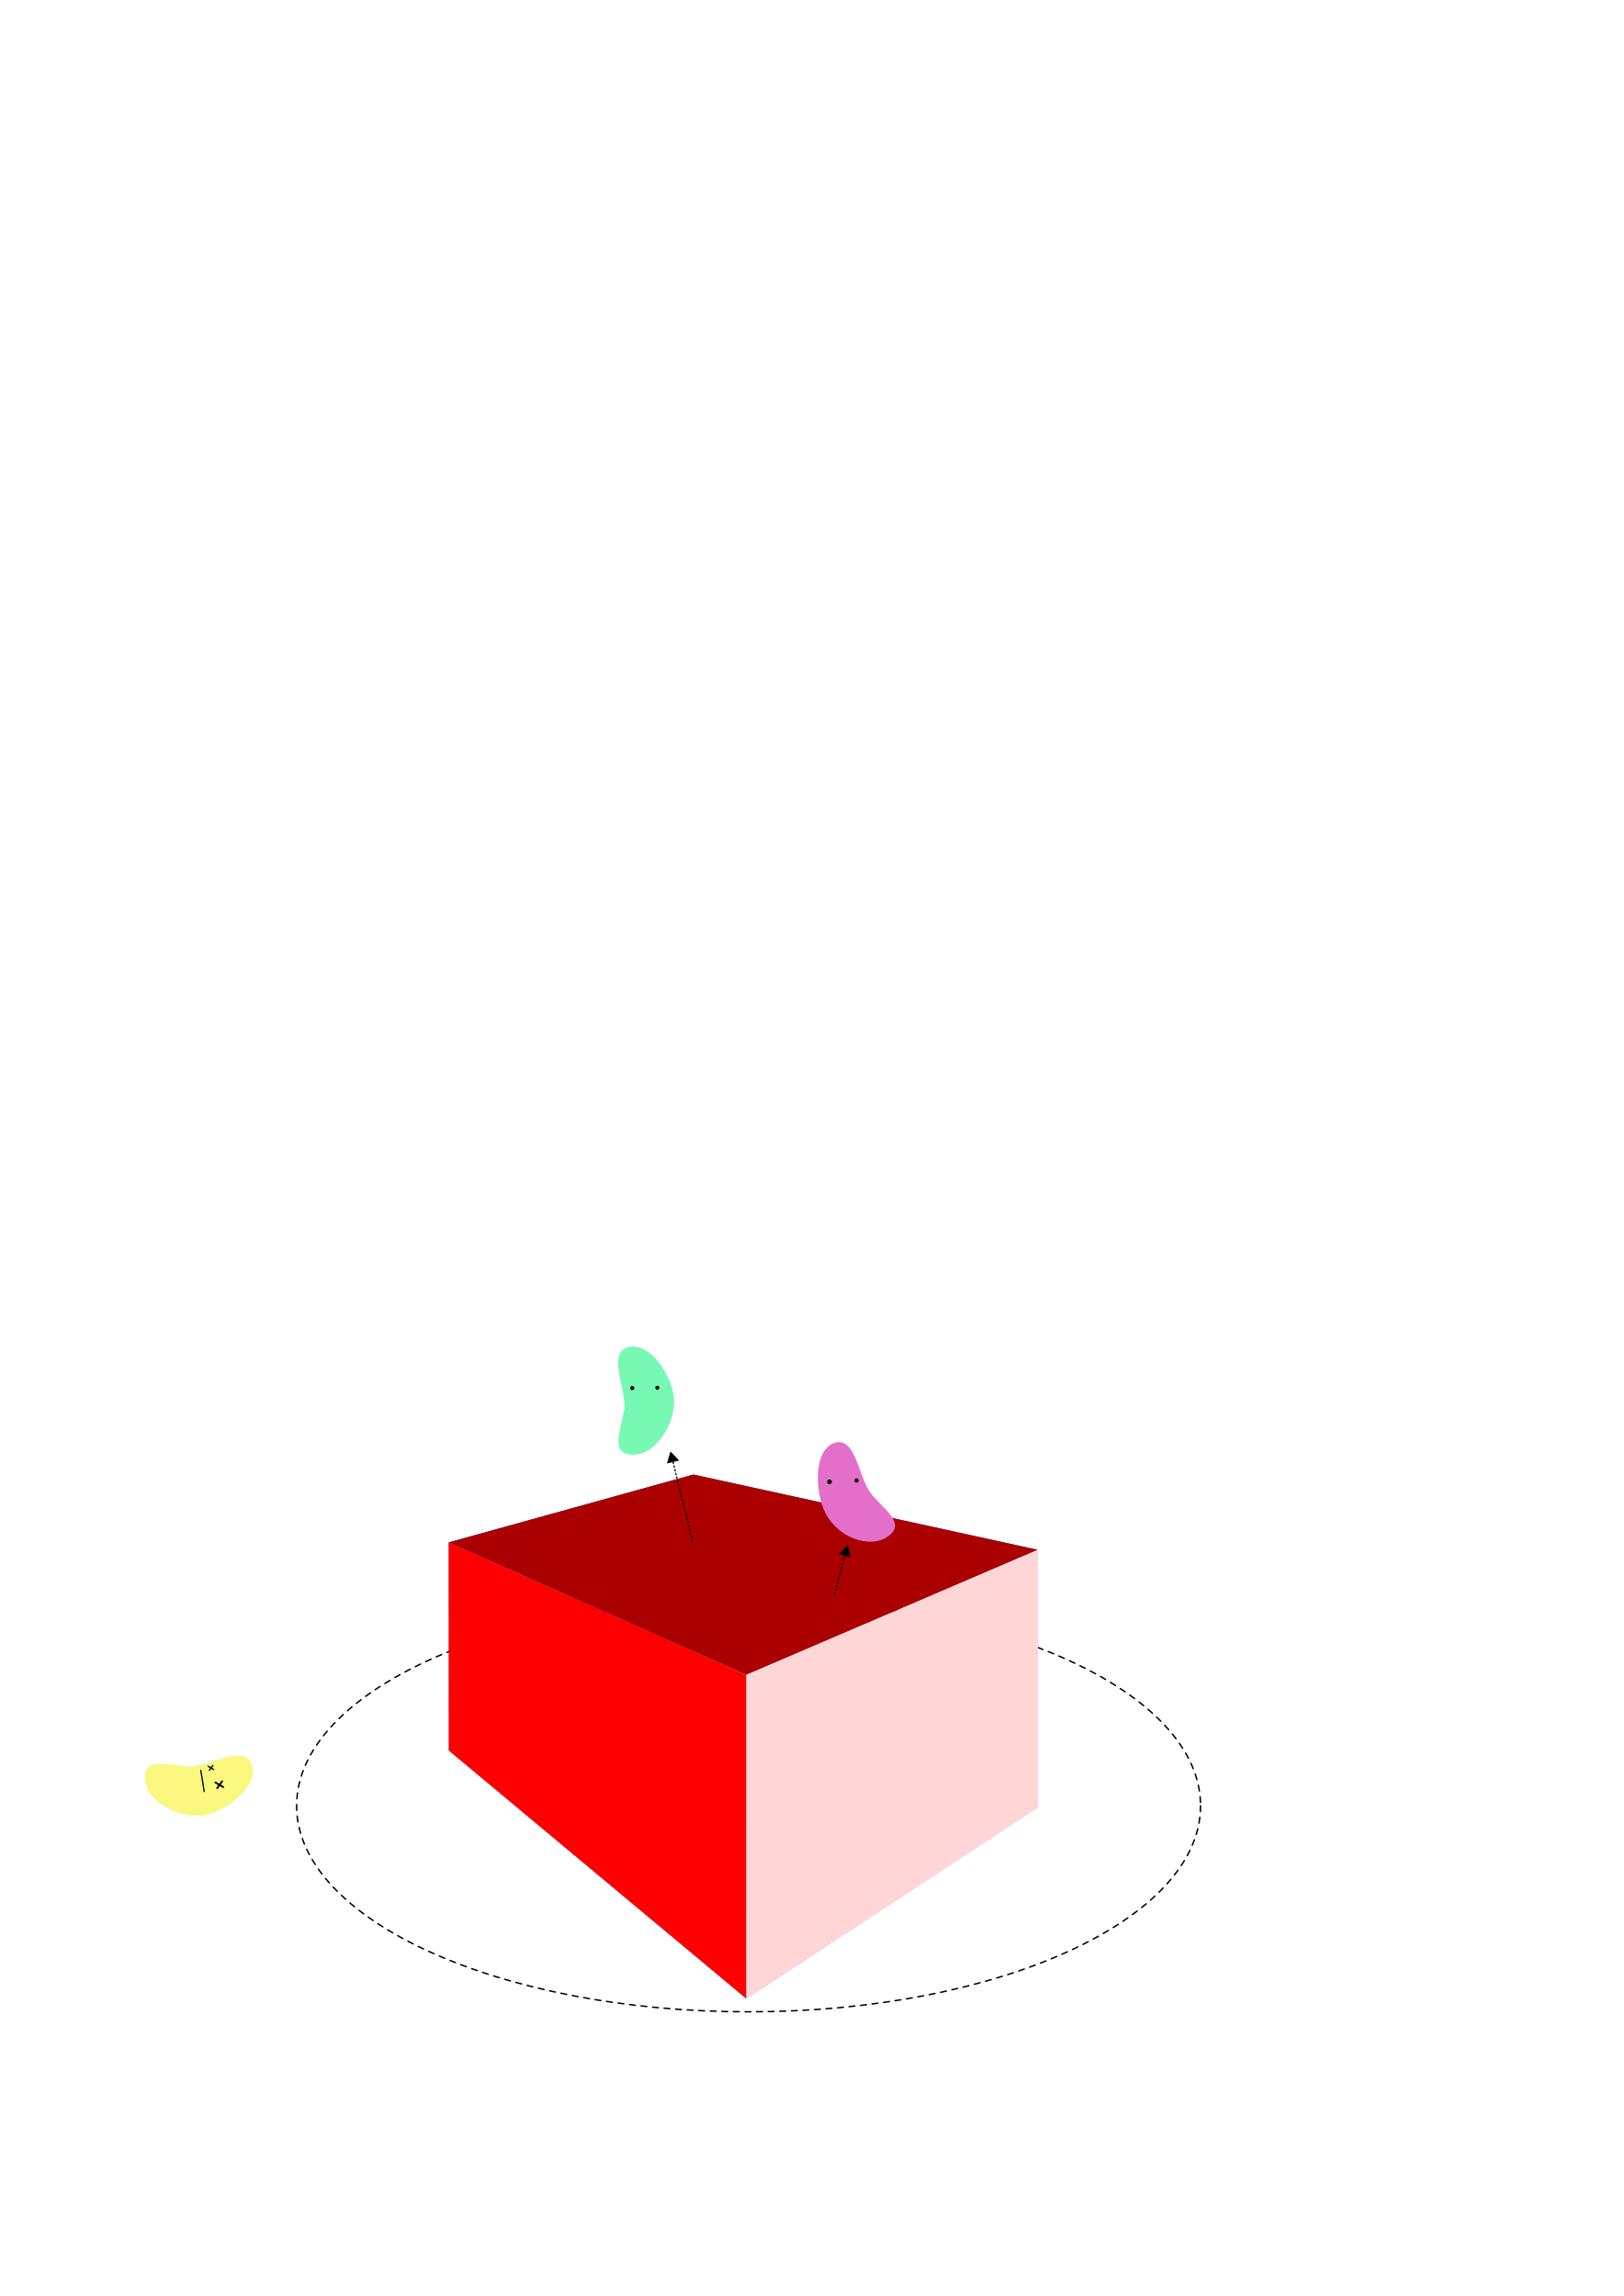
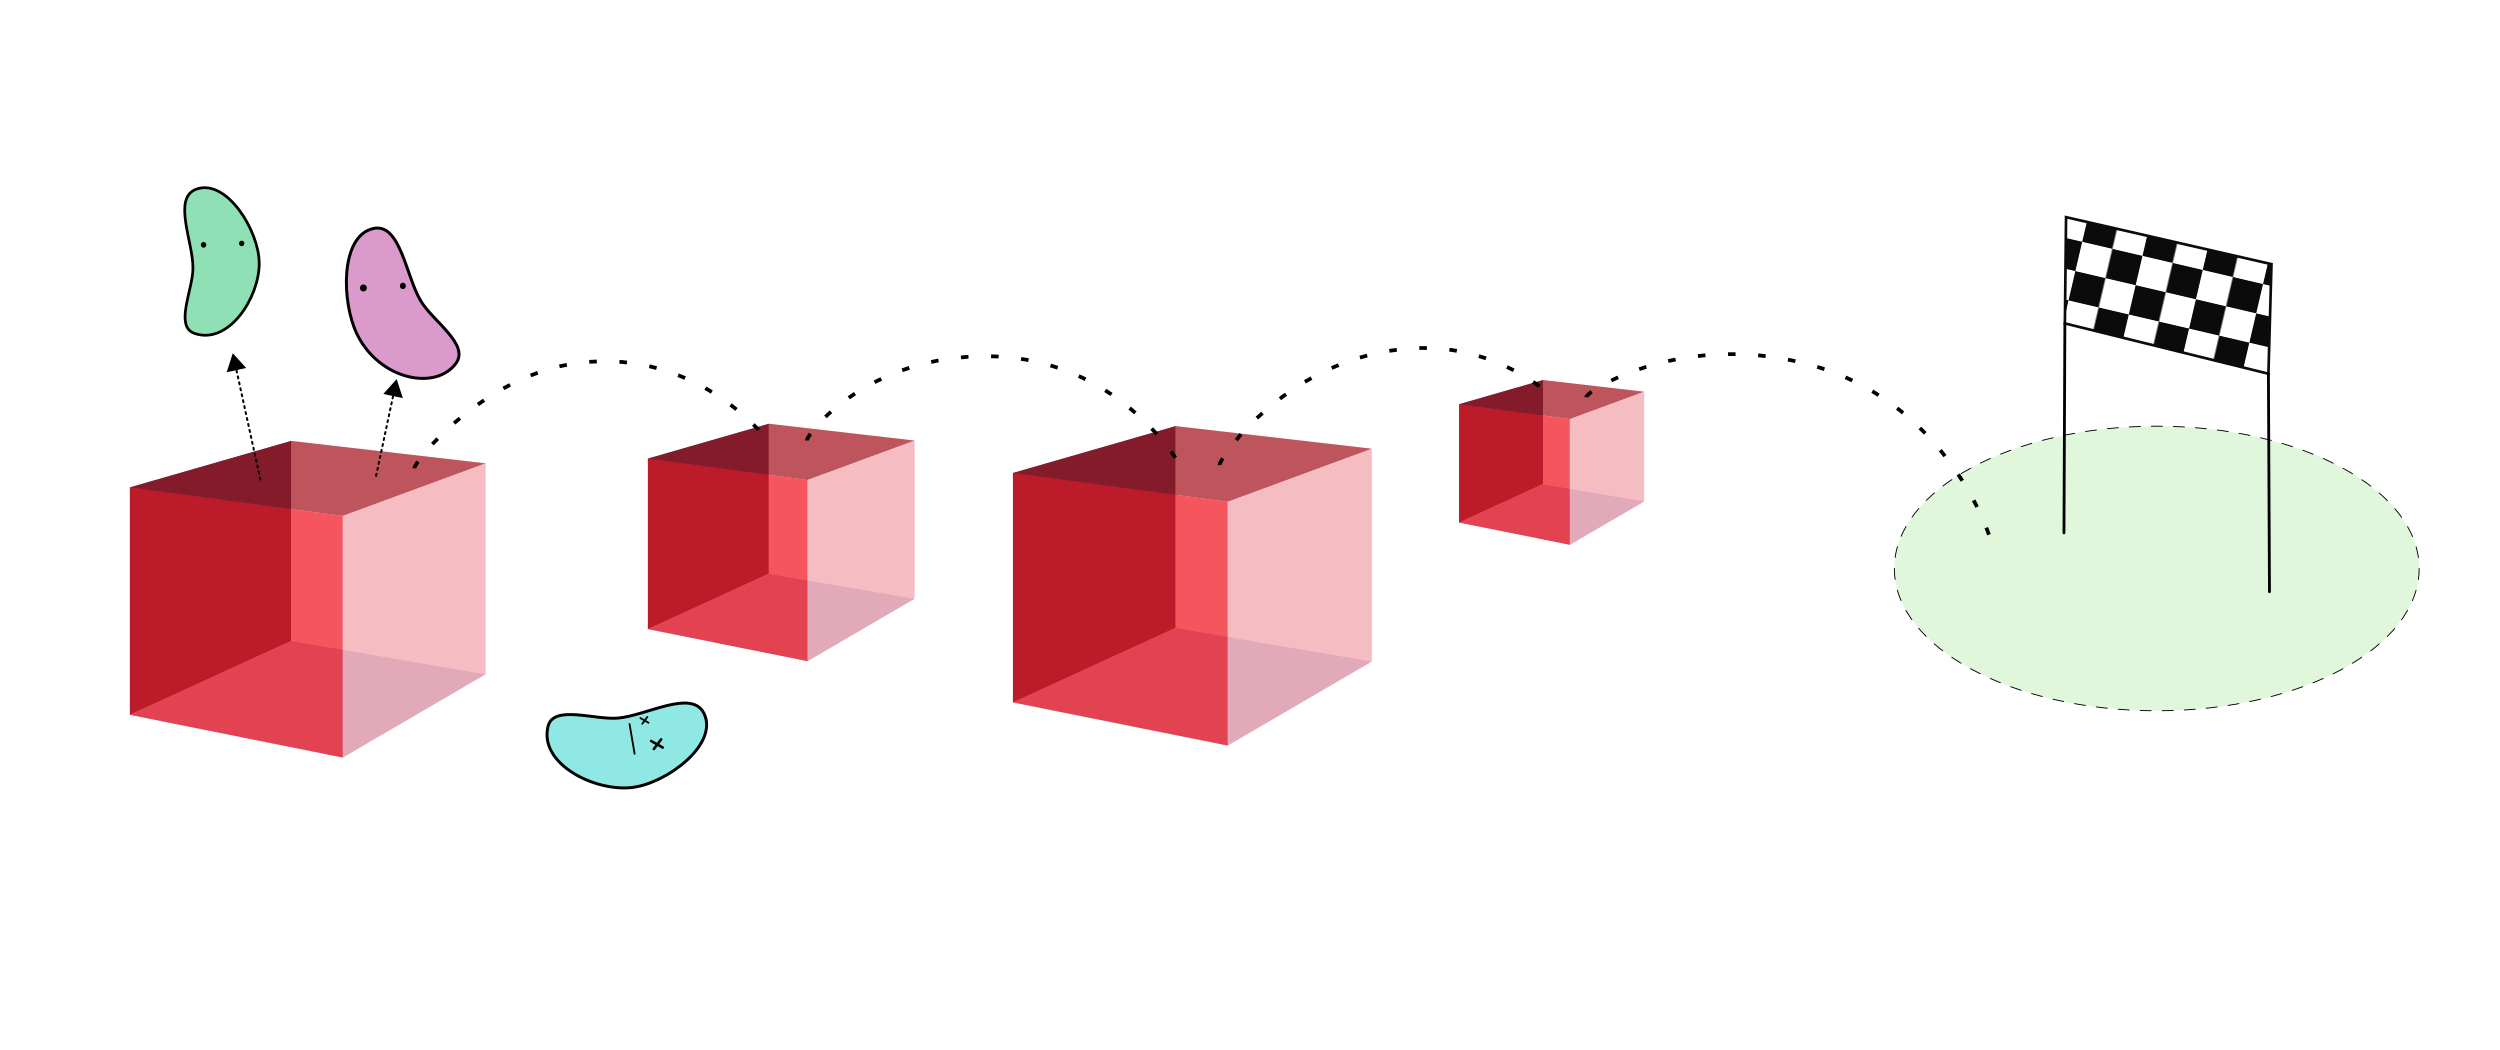
- <svg xmlns="http://www.w3.org/2000/svg" width="210mm" height="297mm" viewBox="0 0 210 297" version="1.1" id="svg8">
+ <svg xmlns="http://www.w3.org/2000/svg" xmlns:xlink="http://www.w3.org/1999/xlink" width="500mm" height="210mm" viewBox="0 0 500 210" version="1.1" id="svg8">
  <defs id="defs2">
-     <marker orient="auto" refY="0.0" refX="0.0" id="marker4988" style="overflow:visible">
-       <path id="path4986" d="M 5.77,0.0 L -2.88,5.0 L -2.88,-5.0 L 5.77,0.0 z " style="fill-rule:evenodd;stroke:#000000;stroke-width:1pt;stroke-opacity:1;fill:#000000;fill-opacity:1" transform="scale(-0.8)" />
+     <pattern xlink:href="#Checkerboard" id="pattern2468" patternTransform="matrix(6.027585,1.408478,-1.369427,5.860462,381.647,121.0477)" />
+     <pattern xlink:href="#Checkerboard" id="pattern3421" patternTransform="matrix(37.79528,0,0,37.79528,-1419.59,-424.3468)" />
+     <pattern id="Checkerboard" patternTransform="translate(0,0) scale(10,10)" height="2" width="2" patternUnits="userSpaceOnUse">
+       <rect id="rect2702" height="1" width="1" y="0" x="0" style="fill:black;stroke:none" />
+       <rect id="rect2704" height="1" width="1" y="1" x="1" style="fill:black;stroke:none" />
+     </pattern>
+     <marker orient="auto" refY="0" refX="0" id="marker4988" style="overflow:visible">
+       <path id="path4986" d="M 5.77,0 -2.88,5 V -5 Z" style="fill:#000000;fill-opacity:1;fill-rule:evenodd;stroke:#000000;stroke-width:1pt;stroke-opacity:1" transform="scale(-0.8)" />
    </marker>
-     <marker orient="auto" refY="0.0" refX="0.0" id="TriangleInL" style="overflow:visible">
-       <path id="path4817" d="M 5.77,0.0 L -2.88,5.0 L -2.88,-5.0 L 5.77,0.0 z " style="fill-rule:evenodd;stroke:#000000;stroke-width:1pt;stroke-opacity:1;fill:#000000;fill-opacity:1" transform="scale(-0.8)" />
+     <marker orient="auto" refY="0" refX="0" id="TriangleInL" style="overflow:visible">
+       <path id="path4817" d="M 5.77,0 -2.88,5 V -5 Z" style="fill:#000000;fill-opacity:1;fill-rule:evenodd;stroke:#000000;stroke-width:1pt;stroke-opacity:1" transform="scale(-0.8)" />
    </marker>
+     <pattern patternUnits="userSpaceOnUse" width="200.566" height="224.845" patternTransform="matrix(0.2645833,0,0,0.2645833,375.5999,112.2751)" id="pattern3418">
+       <path id="path4604-3-3-1-2" d="M 0,80.761 1.727,0 1.978,0.187 C 71.521,44.986 139.195,87.364 200.565,124.764 c 0.038,40.734 -1.201,56.205 -1.223,100.08 C 127.964,172.24 70.363,132.155 0,80.761 Z" style="opacity:0.606;fill:url(#pattern3421);fill-opacity:1;stroke-width:0.12" />
+     </pattern>
  </defs>
-   <g id="layer1">
-     <g id="g3745">
-       <path id="path3747" style="fill:#353564;fill-rule:evenodd;stroke:none;stroke-linejoin:round" d="m 58.051,199.518 v 26.935 l 31.648,-12.616 v -23.099 z" points="58.051,226.453 89.699,213.837 89.699,190.738 58.051,199.518 " />
-       <path id="path3755" style="fill:#afafde;fill-rule:evenodd;stroke:none;stroke-linejoin:round" d="M 58.051,226.453 96.526,258.548 134.247,233.772 89.699,213.837 Z" points="96.526,258.548 134.247,233.772 89.699,213.837 58.051,226.453 " />
-       <path id="path3757" style="fill:#e9e9ff;fill-rule:evenodd;stroke:none;stroke-linejoin:round" d="m 89.699,190.738 44.548,9.737 v 33.297 L 89.699,213.837 Z" points="134.247,200.475 134.247,233.772 89.699,213.837 89.699,190.738 " />
-       <path id="path3749" style="fill:#4d4d9f;fill-rule:evenodd;stroke:none;stroke-linejoin:round" d="M 58.051,199.518 96.526,216.648 134.247,200.475 89.699,190.738 Z" points="96.526,216.648 134.247,200.475 89.699,190.738 58.051,199.518 " />
-       <path id="path3753" style="fill:#d7d7ff;fill-rule:evenodd;stroke:none;stroke-linejoin:round" d="m 96.526,216.648 v 41.899 L 134.247,233.772 v -33.297 z" points="96.526,258.548 134.247,233.772 134.247,200.475 96.526,216.648 " />
-       <path id="path3751" style="fill:#8686bf;fill-rule:evenodd;stroke:none;stroke-linejoin:round" d="m 58.051,199.518 38.475,17.131 v 41.899 L 58.051,226.453 Z" points="96.526,216.648 96.526,258.548 58.051,226.453 58.051,199.518 " />
+   <g id="layer1" transform="translate(0,-87)">
+     <g id="g1534-5-1-7" style="opacity:0.96;fill:#4dcd31;fill-opacity:1;stroke:none;stroke-width:1.735;stroke-linecap:round;stroke-miterlimit:4;stroke-dasharray:3.47, 10.409;stroke-dashoffset:0;stroke-opacity:1">
+       <path id="path1536-5-4-1" style="fill:#353564;fill-rule:evenodd;stroke:none;stroke-width:196.23;stroke-linejoin:round" d="m 291.815,167.843 v 23.667 l 16.783,-7.693 v -20.808 z" points="291.815,191.51 308.598,183.817 308.598,163.009 291.815,167.843 " />
+       <path id="path1544-4-2-8" style="fill:#afafde;fill-rule:evenodd;stroke:none;stroke-width:196.23;stroke-linejoin:round" d="m 291.815,191.51 22.141,4.446 14.874,-8.677 -20.232,-3.463 z" points="313.957,195.957 328.83,187.28 308.598,183.817 291.815,191.51 " />
+       <path id="path1546-5-0-4" style="fill:#e9e9ff;fill-rule:evenodd;stroke:none;stroke-width:196.23;stroke-linejoin:round" d="m 308.598,163.009 20.232,2.334 v 21.937 l -20.232,-3.463 z" points="328.83,165.343 328.83,187.28 308.598,183.817 308.598,163.009 " />
+       <path id="path1538-6-5-6" style="opacity:0.667;fill:#a30000;fill-opacity:1;fill-rule:evenodd;stroke:none;stroke-width:196.23;stroke-linejoin:round" d="m 291.815,167.843 22.141,2.975 14.874,-5.475 -20.232,-2.334 z" points="313.957,170.818 328.83,165.343 308.598,163.009 291.815,167.843 " />
+       <path id="path1542-0-6-2" style="opacity:0.667;fill:#faa1a1;fill-opacity:1;fill-rule:evenodd;stroke:none;stroke-width:196.23;stroke-linejoin:round" d="m 313.957,170.818 v 25.138 l 14.874,-8.677 v -21.937 z" points="313.957,195.957 328.83,187.28 328.83,165.343 313.957,170.818 " />
+       <path id="path1540-6-6-8" style="opacity:0.667;fill:#fa0000;fill-opacity:1;fill-rule:evenodd;stroke:none;stroke-width:196.23;stroke-linejoin:round" d="m 291.815,167.843 22.141,2.975 v 25.138 l -22.141,-4.446 z" points="313.957,170.818 313.957,195.957 291.815,191.51 291.815,167.843 " />
    </g>
-     <ellipse style="fill:none;fill-opacity:1;stroke:#000000;stroke-width:0.187;stroke-linecap:round;stroke-miterlimit:4;stroke-dasharray:0.749, 0.749;stroke-dashoffset:0;stroke-opacity:1" id="path5014" cx="96.818" cy="233.59" rx="58.454" ry="26.649" />
-     <path style="fill:#aa0000;fill-opacity:1;stroke-width:0.089" d="m 351.735,812.968 c -7.17,-3.192 -39.863,-17.744 -72.651,-32.339 -32.789,-14.594 -59.588,-26.545 -59.554,-26.558 0.034,-0.012 26.922,-7.474 59.75,-16.582 l 59.688,-16.56 84.018,18.358 c 46.21,10.097 84.048,18.385 84.085,18.417 0.051,0.045 -141.551,60.827 -142.165,61.023 -0.074,0.024 -6,-2.569 -13.17,-5.76 z" id="path4600" transform="scale(0.2645833)" />
-     <path style="fill:#ff0000;fill-opacity:1;stroke-width:0.179" d="m 292.041,916.408 -72.589,-60.554 -0.045,-50.932 -0.045,-50.932 0.402,0.256 c 0.221,0.141 11.773,5.317 25.67,11.504 46.238,20.583 93.737,41.713 102.232,45.478 4.616,2.046 8.996,3.992 9.732,4.324 0.737,0.332 1.5,0.675 1.696,0.761 2.747,1.206 3.603,1.593 4.241,1.919 0.27,0.138 0.663,0.284 0.872,0.324 0.209,0.04 0.41,0.103 0.446,0.139 0.036,0.036 0.045,35.661 0.021,79.166 l -0.045,79.101 z" id="path4604" transform="scale(0.2645833)" />
-     <path style="fill:#ffd5d5;fill-opacity:1;stroke-width:0.179" d="m 364.942,897.914 0.045,-79.12 6.071,-2.595 c 3.339,-1.427 35.101,-15.046 70.582,-30.265 35.481,-15.218 64.791,-27.787 65.134,-27.93 l 0.623,-0.26 v 62.92 62.92 l -71.141,46.725 c -39.128,25.699 -71.19,46.725 -71.25,46.725 -0.06,0 -0.089,-35.604 -0.064,-79.12 z" id="path4606" transform="scale(0.2645833)" />
-     <path style="fill:#77f9b3;stroke:none;stroke-width:0.265px;stroke-linecap:butt;stroke-linejoin:miter;stroke-opacity:1;fill-opacity:1" d="m 80.749,181.84 c 0.028,-2.508 -2.033,-6.687 0.334,-7.517 2.919,-1.024 6.08,3.889 6.114,6.982 0.036,3.288 -2.982,7.831 -6.314,6.682 -1.938,-0.668 -0.157,-4.098 -0.134,-6.147 z" id="path4628" />
-     <path style="fill:#e46fcb;stroke:none;stroke-width:0.262px;stroke-linecap:butt;stroke-linejoin:miter;stroke-opacity:1;fill-opacity:1" d="m 112.386,192.819 c -1.337,-2.122 -1.808,-6.738 -4.214,-6.233 -2.968,0.623 -2.842,6.323 -1.438,9.08 1.97,3.867 6.954,4.862 8.76,2.459 1.208,-1.607 -2.015,-3.571 -3.108,-5.305 z" id="path4628-7" />
-     <ellipse style="fill:#000000;fill-opacity:1;stroke:none;stroke-width:0.265" id="path4647" cx="81.779" cy="179.552" rx="0.267" ry="0.276" />
-     <circle style="fill:#000000;fill-opacity:1;stroke:none;stroke-width:0.265" id="path4649" cx="85.014" cy="179.516" r="0.263" />
-     <ellipse style="fill:#000000;fill-opacity:1;stroke:none;stroke-width:0.265" id="path4651" cx="107.284" cy="191.679" rx="0.309" ry="0.301" />
-     <ellipse style="fill:#000000;fill-opacity:1;stroke:none;stroke-width:0.265" id="path4653" cx="110.783" cy="191.504" rx="0.267" ry="0.276" />
-     <path style="fill:none;stroke:#000000;stroke-width:0.165;stroke-linecap:round;stroke-linejoin:miter;stroke-miterlimit:4;stroke-dasharray:0.165, 0.33;stroke-dashoffset:0;stroke-opacity:1;marker-start:url(#TriangleInL)" d="m 86.935,188.663 2.669,10.914" id="path4661" />
-     <path style="fill:none;stroke:#000000;stroke-width:0.165;stroke-linecap:round;stroke-linejoin:miter;stroke-miterlimit:4;stroke-dasharray:0.165, 0.33;stroke-dashoffset:0;stroke-opacity:1;marker-start:url(#marker4988)" d="m 109.377,200.805 -1.512,5.764 v 0 -0.047" id="path4667" />
-     <path style="fill:#f9f77e;fill-opacity:1;stroke:none;stroke-width:0.265px;stroke-linecap:butt;stroke-linejoin:miter;stroke-opacity:1" d="m 24.954,228.471 c 2.498,-0.225 6.448,-2.697 7.512,-0.426 1.313,2.801 -3.256,6.441 -6.33,6.787 -3.268,0.368 -8.091,-2.177 -7.285,-5.608 0.469,-1.995 4.061,-0.569 6.102,-0.753 z" id="path4628-5" />
-     <path style="fill:none;stroke:#000000;stroke-width:0.165;stroke-linecap:round;stroke-linejoin:miter;stroke-miterlimit:4;stroke-dasharray:none;stroke-opacity:1" d="m 26.914,228.472 0.709,0.425" id="path5043" />
-     <path style="fill:none;stroke:#000000;stroke-width:0.165;stroke-linecap:round;stroke-linejoin:miter;stroke-miterlimit:4;stroke-dasharray:none;stroke-opacity:1" d="m 27.08,228.991 0.443,-0.626" id="path5047" />
-     <path style="fill:none;stroke:#000000;stroke-width:0.234;stroke-linecap:round;stroke-linejoin:miter;stroke-miterlimit:4;stroke-dasharray:none;stroke-opacity:1" d="m 27.853,230.57 1.016,0.598" id="path5043-1" />
-     <path style="fill:none;stroke:#000000;stroke-width:0.234;stroke-linecap:round;stroke-linejoin:miter;stroke-miterlimit:4;stroke-dasharray:none;stroke-opacity:1" d="m 28.09,231.301 0.635,-0.881" id="path5047-8" />
-     <path style="fill:none;stroke:#000000;stroke-width:0.165;stroke-linecap:round;stroke-linejoin:miter;stroke-opacity:1;stroke-miterlimit:4;stroke-dasharray:none" d="m 25.969,229.017 0.442,2.717" id="path5071" />
+     <g id="g1787" />
+     <ellipse style="fill:#4dcd31;fill-opacity:0.175;stroke:#000000;stroke-width:0.184;stroke-linecap:round;stroke-miterlimit:4;stroke-dasharray:2.203, 2.203;stroke-dashoffset:0;stroke-opacity:1" id="path5014" cx="431.352" cy="200.696" rx="52.479" ry="28.459" />
+     <path style="fill:#90e0b6;fill-opacity:1;stroke:#000000;stroke-width:0.551px;stroke-linecap:butt;stroke-linejoin:miter;stroke-opacity:1" d="m 38.593,140.693 c 0.058,-5.293 -4.176,-14.113 0.686,-15.865 5.998,-2.161 12.491,8.208 12.562,14.737 0.075,6.94 -6.127,16.527 -12.973,14.102 -3.981,-1.41 -0.322,-8.649 -0.274,-12.974 z" id="path4628" />
+     <path style="fill:#da9acc;fill-opacity:1;stroke:#000000;stroke-width:0.601px;stroke-linecap:butt;stroke-linejoin:miter;stroke-opacity:1" d="m 84.192,147.256 c -3.016,-4.957 -4.079,-15.738 -9.509,-14.559 -6.697,1.454 -6.412,14.77 -3.244,21.208 4.445,9.032 15.689,11.356 19.763,5.744 2.725,-3.754 -4.546,-8.342 -7.011,-12.393 z" id="path4628-7" />
+     <ellipse style="fill:#000000;fill-opacity:1;stroke:none;stroke-width:0.551" id="path4647" cx="40.711" cy="135.967" rx="0.549" ry="0.582" />
+     <ellipse style="fill:#000000;fill-opacity:1;stroke:none;stroke-width:0.551" id="path4649" cx="48.337" cy="135.684" rx="0.541" ry="0.555" />
+     <ellipse style="fill:#000000;fill-opacity:1;stroke:none;stroke-width:0.607" id="path4651" cx="72.679" cy="144.593" rx="0.697" ry="0.702" />
+     <ellipse style="fill:#000000;fill-opacity:1;stroke:none;stroke-width:0.607" id="path4653" cx="80.575" cy="144.183" rx="0.603" ry="0.644" />
+     <path style="fill:#8fe8e4;fill-opacity:1;stroke:#000000;stroke-width:0.592px;stroke-linecap:butt;stroke-linejoin:miter;stroke-opacity:1" d="m 123.587,230.619 c 5.723,-0.491 14.771,-5.889 17.21,-0.93 3.009,6.116 -7.459,14.065 -14.501,14.82 -7.486,0.803 -18.537,-4.754 -16.688,-12.246 1.075,-4.357 9.304,-1.244 13.98,-1.644 z" id="path4628-5" />
+     <path style="fill:none;stroke:#000000;stroke-width:0.369;stroke-linecap:round;stroke-linejoin:miter;stroke-miterlimit:4;stroke-dasharray:none;stroke-opacity:1" d="m 128.078,230.62 1.624,0.929" id="path5043" />
+     <path style="fill:none;stroke:#000000;stroke-width:0.369;stroke-linecap:round;stroke-linejoin:miter;stroke-miterlimit:4;stroke-dasharray:none;stroke-opacity:1" d="m 128.456,231.755 1.015,-1.367" id="path5047" />
+     <path style="fill:none;stroke:#000000;stroke-width:0.524;stroke-linecap:round;stroke-linejoin:miter;stroke-miterlimit:4;stroke-dasharray:none;stroke-opacity:1" d="m 130.228,235.201 2.329,1.306" id="path5043-1" />
+     <path style="fill:none;stroke:#000000;stroke-width:0.524;stroke-linecap:round;stroke-linejoin:miter;stroke-miterlimit:4;stroke-dasharray:none;stroke-opacity:1" d="m 130.771,236.798 1.455,-1.923" id="path5047-8" />
+     <path style="fill:none;stroke:#000000;stroke-width:0.369;stroke-linecap:round;stroke-linejoin:miter;stroke-miterlimit:4;stroke-dasharray:none;stroke-opacity:1" d="m 125.912,231.812 1.011,5.932" id="path5071" />
+     <path style="fill:none;stroke:#000000;stroke-width:0.566;stroke-linecap:round;stroke-linejoin:miter;stroke-miterlimit:4;stroke-dasharray:none;stroke-opacity:1" d="m 412.976,151.683 -0.183,41.893" id="path1037" />
+     <path style="fill:none;stroke:#000000;stroke-width:0.566;stroke-linecap:round;stroke-linejoin:miter;stroke-miterlimit:4;stroke-dasharray:none;stroke-opacity:1" d="m 453.684,161.751 0.209,43.585" id="path1035" />
+     <path style="fill:none;stroke:#000000;stroke-width:0.754;stroke-linecap:butt;stroke-linejoin:miter;stroke-miterlimit:4;stroke-dasharray:1.508, 4.523;stroke-dashoffset:0;stroke-opacity:1" d="m 317.29,166.403 c -0.191,-1.128 20.051,-13.924 46.153,-6.022 26.36,7.981 34.429,33.814 34.429,33.814" id="path980-7-7-8" />
+     <g id="g1534" style="opacity:0.96;fill:#4dcd31;fill-opacity:1;stroke:none;stroke-width:1.735;stroke-linecap:round;stroke-miterlimit:4;stroke-dasharray:3.47, 10.409;stroke-dashoffset:0;stroke-opacity:1">
+       <path id="path1536" style="fill:#353564;fill-rule:evenodd;stroke:none;stroke-width:6.986;stroke-linejoin:round" d="m 25.978,184.474 v 45.49 l 32.258,-14.787 v -39.995 z" points="25.978,229.964 58.236,215.177 58.236,175.182 25.978,184.474 " />
+       <path id="path1544" style="fill:#afafde;fill-rule:evenodd;stroke:none;stroke-width:6.986;stroke-linejoin:round" d="m 25.978,229.964 42.558,8.546 28.588,-16.678 -38.887,-6.655 z" points="68.536,238.51 97.124,221.832 58.236,215.177 25.978,229.964 " />
+       <path id="path1546" style="fill:#e9e9ff;fill-rule:evenodd;stroke:none;stroke-width:6.986;stroke-linejoin:round" d="m 58.236,175.182 38.887,4.486 v 42.164 l -38.887,-6.655 z" points="97.124,179.668 97.124,221.832 58.236,215.177 58.236,175.182 " />
+       <path id="path1538" style="opacity:0.667;fill:#a30000;fill-opacity:1;fill-rule:evenodd;stroke:none;stroke-width:6.986;stroke-linejoin:round" d="m 25.978,184.474 42.558,5.718 28.588,-10.524 -38.887,-4.486 z" points="68.536,190.192 97.124,179.668 58.236,175.182 25.978,184.474 " />
+       <path id="path1542" style="opacity:0.667;fill:#faa1a1;fill-opacity:1;fill-rule:evenodd;stroke:none;stroke-width:6.986;stroke-linejoin:round" d="m 68.536,190.192 v 48.318 l 28.588,-16.678 v -42.164 z" points="68.536,238.51 97.124,221.832 97.124,179.668 68.536,190.192 " />
+       <path id="path1540" style="opacity:0.667;fill:#fa0000;fill-opacity:1;fill-rule:evenodd;stroke:none;stroke-width:6.986;stroke-linejoin:round" d="m 25.978,184.474 42.558,5.718 v 48.318 l -42.558,-8.546 z" points="68.536,190.192 68.536,238.51 25.978,229.964 25.978,184.474 " />
+     </g>
+     <path style="fill:none;stroke:#000000;stroke-width:0.406;stroke-linecap:round;stroke-linejoin:miter;stroke-miterlimit:4;stroke-dasharray:0.406, 0.812;stroke-dashoffset:0;stroke-opacity:1;marker-start:url(#TriangleInL)" d="m 47.044,159.899 5.036,23.058" id="path4661" />
+     <path style="fill:none;stroke:#000000;stroke-width:0.406;stroke-linecap:round;stroke-linejoin:miter;stroke-miterlimit:4;stroke-dasharray:0.406, 0.812;stroke-dashoffset:0;stroke-opacity:1;marker-start:url(#marker4988)" d="m 78.856,165.079 -3.73,17.55 v 0 -0.054" id="path4667" />
+     <g id="g1534-5" style="opacity:0.96;fill:#4dcd31;fill-opacity:1;stroke:none;stroke-width:1.735;stroke-linecap:round;stroke-miterlimit:4;stroke-dasharray:3.47, 10.409;stroke-dashoffset:0;stroke-opacity:1">
+       <path id="path1536-5" style="fill:#353564;fill-rule:evenodd;stroke:none;stroke-width:19.797;stroke-linejoin:round" d="m 129.58,178.718 v 34.108 l 24.187,-11.087 v -29.987 z" points="129.58,212.826 153.767,201.739 153.767,171.751 129.58,178.718 " />
+       <path id="path1544-4" style="fill:#afafde;fill-rule:evenodd;stroke:none;stroke-width:19.797;stroke-linejoin:round" d="m 129.58,212.826 31.909,6.408 21.435,-12.505 -29.157,-4.99 z" points="161.489,219.233 182.924,206.729 153.767,201.739 129.58,212.826 " />
+       <path id="path1546-5" style="fill:#e9e9ff;fill-rule:evenodd;stroke:none;stroke-width:19.797;stroke-linejoin:round" d="m 153.767,171.751 29.157,3.363 v 31.614 l -29.157,-4.99 z" points="182.924,175.115 182.924,206.729 153.767,201.739 153.767,171.751 " />
+       <path id="path1538-6" style="opacity:0.667;fill:#a30000;fill-opacity:1;fill-rule:evenodd;stroke:none;stroke-width:19.797;stroke-linejoin:round" d="m 129.58,178.718 31.909,4.287 21.435,-7.891 -29.157,-3.363 z" points="161.489,183.005 182.924,175.115 153.767,171.751 129.58,178.718 " />
+       <path id="path1542-0" style="opacity:0.667;fill:#faa1a1;fill-opacity:1;fill-rule:evenodd;stroke:none;stroke-width:19.797;stroke-linejoin:round" d="m 161.489,183.005 v 36.228 l 21.435,-12.505 v -31.614 z" points="161.489,219.233 182.924,206.729 182.924,175.115 161.489,183.005 " />
+       <path id="path1540-6" style="opacity:0.667;fill:#fa0000;fill-opacity:1;fill-rule:evenodd;stroke:none;stroke-width:19.797;stroke-linejoin:round" d="m 129.58,178.718 31.909,4.287 v 36.228 l -31.909,-6.408 z" points="161.489,183.005 161.489,219.233 129.58,212.826 129.58,178.718 " />
+     </g>
+     <g id="g1534-5-1" style="opacity:0.96;fill:#4dcd31;fill-opacity:1;stroke:none;stroke-width:1.735;stroke-linecap:round;stroke-miterlimit:4;stroke-dasharray:3.47, 10.409;stroke-dashoffset:0;stroke-opacity:1">
+       <path id="path1536-5-4" style="fill:#353564;fill-rule:evenodd;stroke:none;stroke-width:100.671;stroke-linejoin:round" d="m 202.59,181.595 v 45.891 l 32.542,-14.917 v -40.347 z" points="202.59,227.486 235.132,212.569 235.132,172.222 202.59,181.595 " />
+       <path id="path1544-4-2" style="fill:#afafde;fill-rule:evenodd;stroke:none;stroke-width:100.671;stroke-linejoin:round" d="m 202.59,227.486 42.932,8.621 28.84,-16.824 -39.23,-6.714 z" points="245.522,236.107 274.362,219.283 235.132,212.569 202.59,227.486 " />
+       <path id="path1546-5-0" style="fill:#e9e9ff;fill-rule:evenodd;stroke:none;stroke-width:100.671;stroke-linejoin:round" d="m 235.132,172.222 39.23,4.525 v 42.536 l -39.23,-6.714 z" points="274.362,176.747 274.362,219.283 235.132,212.569 235.132,172.222 " />
+       <path id="path1538-6-5" style="opacity:0.667;fill:#a30000;fill-opacity:1;fill-rule:evenodd;stroke:none;stroke-width:100.671;stroke-linejoin:round" d="m 202.59,181.595 42.932,5.768 28.84,-10.617 -39.23,-4.525 z" points="245.522,187.364 274.362,176.747 235.132,172.222 202.59,181.595 " />
+       <path id="path1542-0-6" style="opacity:0.667;fill:#faa1a1;fill-opacity:1;fill-rule:evenodd;stroke:none;stroke-width:100.671;stroke-linejoin:round" d="m 245.522,187.364 v 48.743 l 28.84,-16.824 v -42.536 z" points="245.522,236.107 274.362,219.283 274.362,176.747 245.522,187.364 " />
+       <path id="path1540-6-6" style="opacity:0.667;fill:#fa0000;fill-opacity:1;fill-rule:evenodd;stroke:none;stroke-width:100.671;stroke-linejoin:round" d="m 202.59,181.595 42.932,5.768 v 48.743 l -42.932,-8.621 z" points="245.522,187.364 245.522,236.107 202.59,227.486 202.59,181.595 " />
+     </g>
+     <path style="fill:none;stroke:#000000;stroke-width:0.755;stroke-linecap:butt;stroke-linejoin:miter;stroke-miterlimit:4;stroke-dasharray:1.51, 4.53;stroke-dashoffset:0;stroke-opacity:1" d="m 82.887,180.627 c -0.191,-1.128 13.683,-18.572 32.692,-21.024 24.681,-3.183 38.689,16.328 38.689,16.328" id="path980" />
+     <path style="fill:none;stroke:#000000;stroke-width:0.754;stroke-linecap:butt;stroke-linejoin:miter;stroke-miterlimit:4;stroke-dasharray:1.508, 4.523;stroke-dashoffset:0;stroke-opacity:1" d="m 161.394,175.08 c -0.191,-1.128 12.143,-17.284 36.699,-16.822 26.924,0.507 38.854,23.23 38.854,23.23" id="path980-7" />
+     <path style="fill:none;stroke:#000000;stroke-width:0.754;stroke-linecap:butt;stroke-linejoin:miter;stroke-miterlimit:4;stroke-dasharray:1.508, 4.523;stroke-dashoffset:0;stroke-opacity:1" d="m 243.909,180 c -0.191,-1.128 13.844,-21.98 38.767,-23.346 17.553,-0.962 28.518,10.376 28.518,10.376" id="path980-7-7" />
+     <path style="opacity:0.956;fill:url(#pattern2468);fill-opacity:1;stroke:#000000;stroke-width:0.538;stroke-linecap:butt;stroke-linejoin:miter;stroke-miterlimit:4;stroke-dasharray:none;stroke-opacity:1" d="m 412.976,151.683 40.708,10.069 0.612,-21.922 -41.084,-9.395 z" id="path910" />
+     <text xml:space="preserve" style="font-style:normal;font-weight:normal;font-size:10.583px;line-height:1.25;font-family:sans-serif;letter-spacing:0px;word-spacing:0px;fill:#000000;fill-opacity:1;stroke:none;stroke-width:0.265" x="218.075" y="123.066" id="text2778">
+       <tspan id="tspan2776" x="218.075" y="132.722" style="stroke-width:0.265" />
+     </text>
  </g>
</svg>
